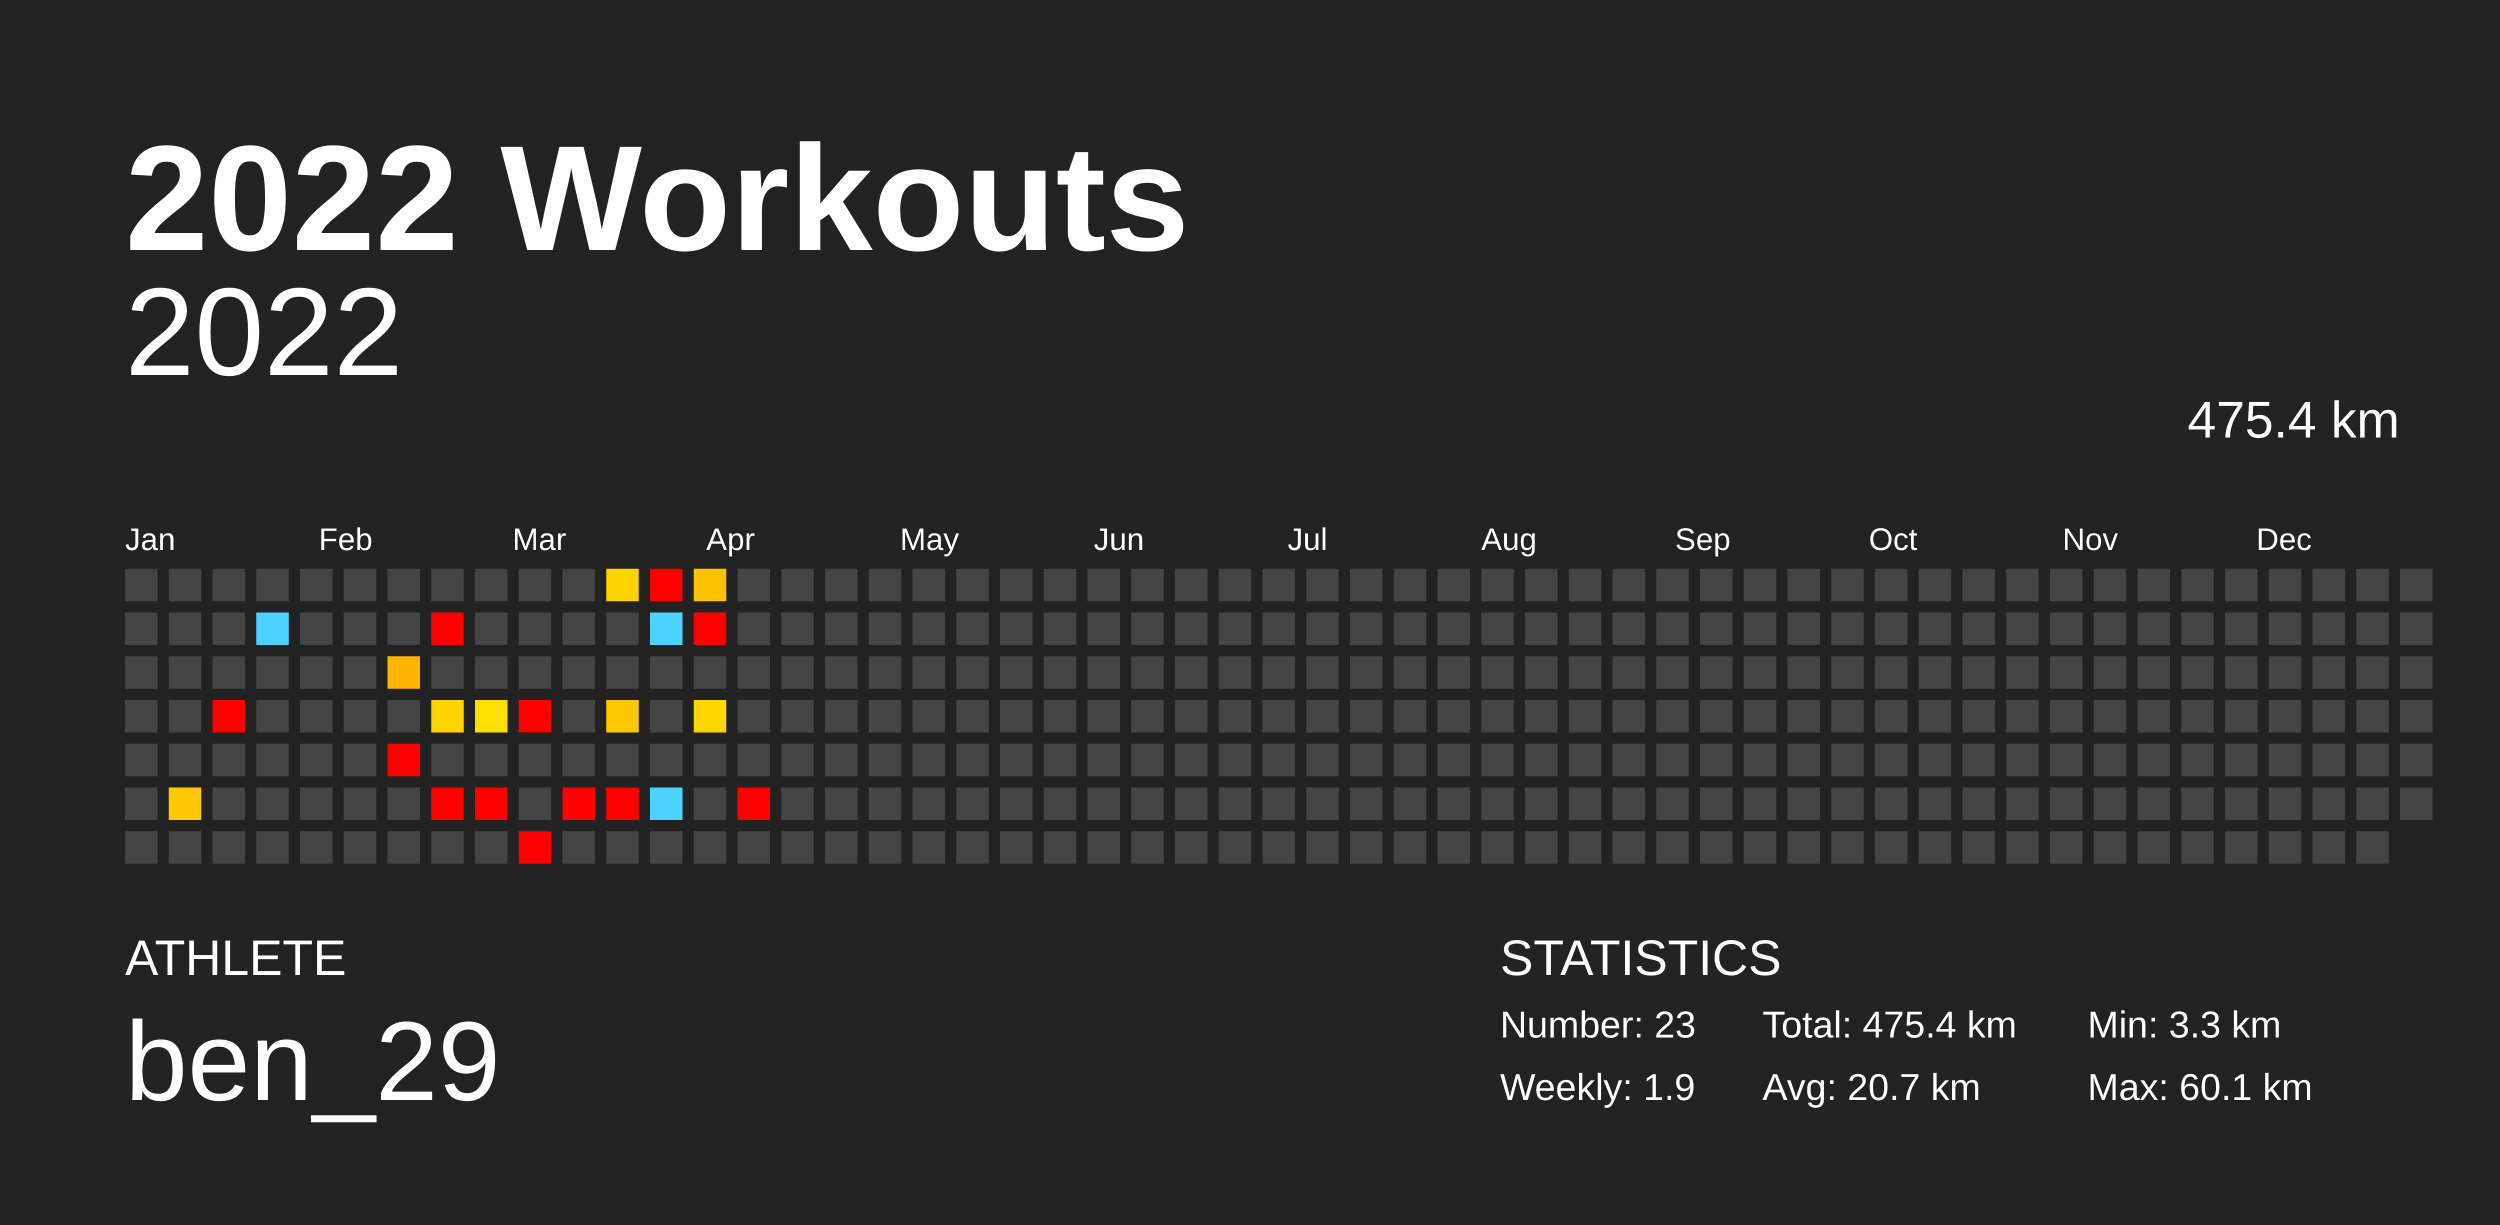
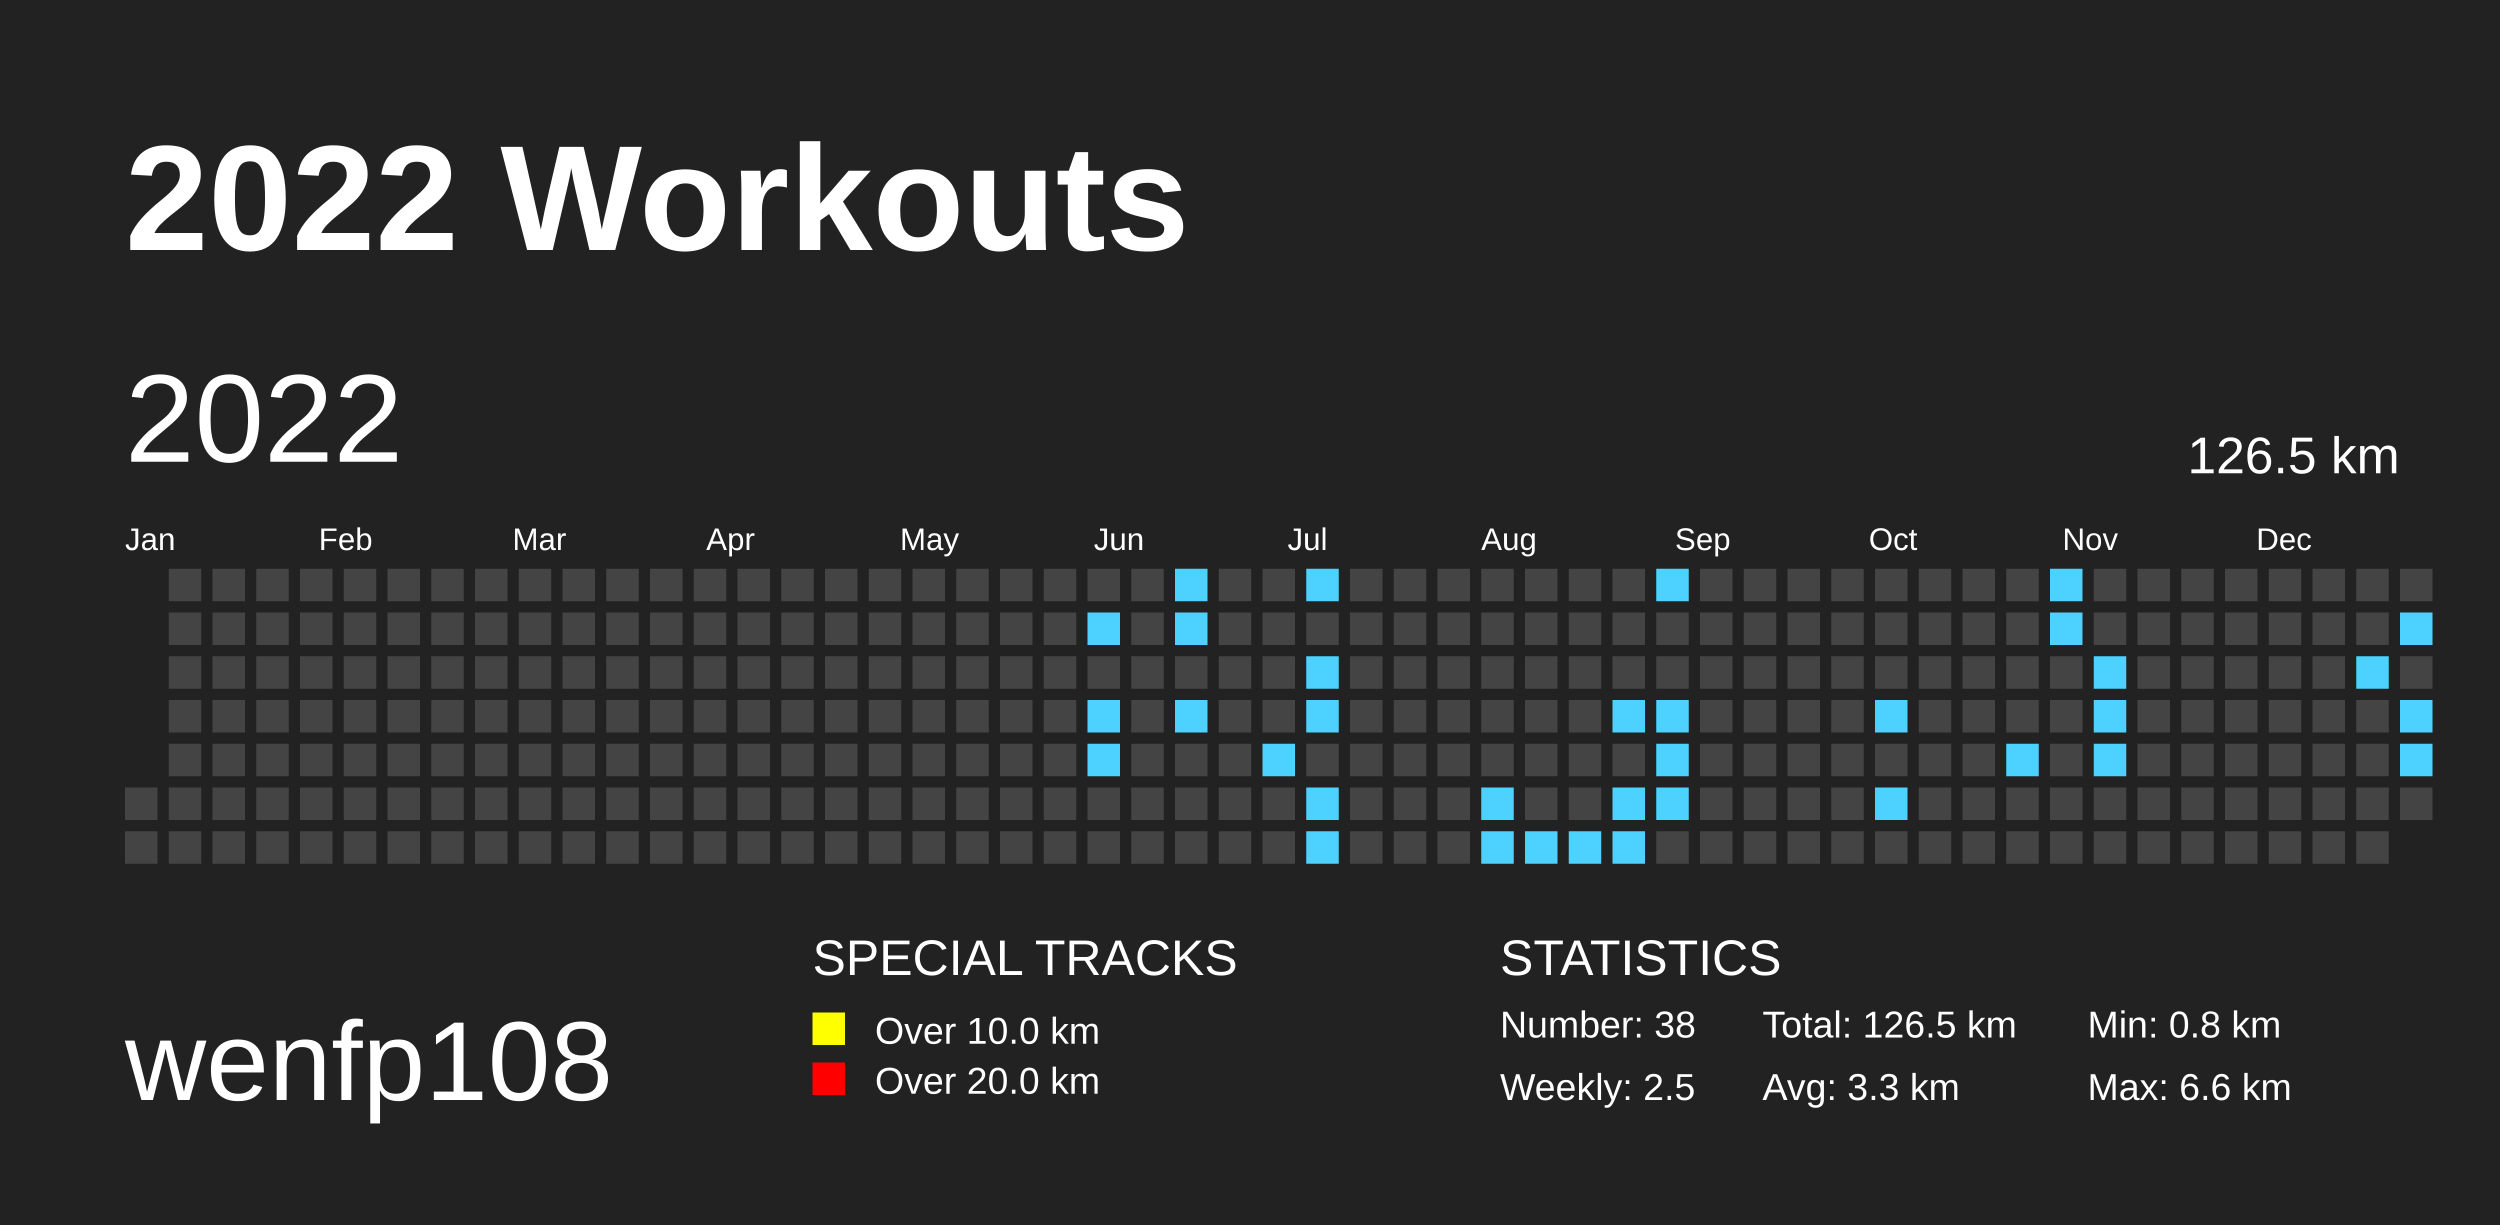
<svg xmlns="http://www.w3.org/2000/svg" baseProfile="full" height="98mm" version="1.1" viewBox="0,0,200,98" width="200mm">
-   <defs />
+   <defs>
+     <pattern height="2" id="indoor-stripe" patternUnits="userSpaceOnUse" width="2">
+       <line stroke="white" stroke-opacity="0.45" stroke-width="0.5" x1="0" x2="2" y1="2" y2="0" />
+     </pattern>
+   </defs>
  <rect fill="#222222" height="98" width="200" x="0" y="0" />
  <text fill="#FFFFFF" style="font-size:12px; font-family:Arial; font-weight:bold;" x="10" y="20">2022 Workouts</text>
-   <text fill="#FFFFFF" style="font-size:4px; font-family:Arial" x="10" y="78">ATHLETE</text>
-   <text fill="#FFFFFF" style="font-size:9px; font-family:Arial" x="10" y="88">ben_29</text>
+   <text fill="#FFFFFF" style="font-size:9px; font-family:Arial" x="10" y="88">wenfp108</text>
+   <text fill="#FFFFFF" style="font-size:4px; font-family:Arial" x="65" y="78">SPECIAL TRACKS</text>
+   <rect fill="yellow" height="2.6" width="2.6" x="65" y="81" />
+   <text fill="#FFFFFF" style="font-size:3px; font-family:Arial" x="70" y="83.5">Over 10.0 km</text>
+   <rect fill="red" height="2.6" width="2.6" x="65" y="85" />
+   <text fill="#FFFFFF" style="font-size:3px; font-family:Arial" x="70" y="87.5">Over 20.0 km</text>
  <text fill="#FFFFFF" style="font-size:4px; font-family:Arial" x="120" y="78">STATISTICS</text>
-   <text fill="#FFFFFF" style="font-size:3px; font-family:Arial" x="120" y="83">Number: 23</text>
-   <text fill="#FFFFFF" style="font-size:3px; font-family:Arial" x="120" y="88">Weekly: 1.9</text>
-   <text fill="#FFFFFF" style="font-size:3px; font-family:Arial" x="141" y="83">Total: 475.4 km</text>
-   <text fill="#FFFFFF" style="font-size:3px; font-family:Arial" x="141" y="88">Avg: 20.7 km</text>
-   <text fill="#FFFFFF" style="font-size:3px; font-family:Arial" x="167" y="83">Min: 3.3 km</text>
-   <text fill="#FFFFFF" style="font-size:3px; font-family:Arial" x="167" y="88">Max: 60.1 km</text>
-   <text alignment-baseline="hanging" fill="#FFFFFF" style="font-size:10.0px; font-family:Arial;" x="10" y="30">2022</text>
-   <text alignment-baseline="hanging" fill="#FFFFFF" style="font-size:4.125px; font-family:Arial;" x="175" y="35">475.4 km</text>
+   <text fill="#FFFFFF" style="font-size:3px; font-family:Arial" x="120" y="83">Number: 38</text>
+   <text fill="#FFFFFF" style="font-size:3px; font-family:Arial" x="120" y="88">Weekly: 2.5</text>
+   <text fill="#FFFFFF" style="font-size:3px; font-family:Arial" x="141" y="83">Total: 126.5 km</text>
+   <text fill="#FFFFFF" style="font-size:3px; font-family:Arial" x="141" y="88">Avg: 3.3 km</text>
+   <text fill="#FFFFFF" style="font-size:3px; font-family:Arial" x="167" y="83">Min: 0.8 km</text>
+   <text fill="#FFFFFF" style="font-size:3px; font-family:Arial" x="167" y="88">Max: 6.6 km</text>
+   <text dominant-baseline="hanging" fill="#FFFFFF" style="font-size:10.0px; font-family:Arial;" x="10" y="30">2022</text>
+   <text dominant-baseline="hanging" fill="#FFFFFF" style="font-size:4.125px; font-family:Arial;" x="175" y="35">126.5 km</text>
  <text fill="#FFFFFF" style="font-size:2.5px; font-family:Arial" x="10.0" y="44">Jan</text>
  <text fill="#FFFFFF" style="font-size:2.5px; font-family:Arial" x="25.5" y="44">Feb</text>
  <text fill="#FFFFFF" style="font-size:2.5px; font-family:Arial" x="41.0" y="44">Mar</text>
  <text fill="#FFFFFF" style="font-size:2.5px; font-family:Arial" x="56.5" y="44">Apr</text>
  <text fill="#FFFFFF" style="font-size:2.5px; font-family:Arial" x="72.0" y="44">May</text>
  <text fill="#FFFFFF" style="font-size:2.5px; font-family:Arial" x="87.5" y="44">Jun</text>
  <text fill="#FFFFFF" style="font-size:2.5px; font-family:Arial" x="103.0" y="44">Jul</text>
  <text fill="#FFFFFF" style="font-size:2.5px; font-family:Arial" x="118.5" y="44">Aug</text>
  <text fill="#FFFFFF" style="font-size:2.5px; font-family:Arial" x="134.0" y="44">Sep</text>
  <text fill="#FFFFFF" style="font-size:2.5px; font-family:Arial" x="149.5" y="44">Oct</text>
  <text fill="#FFFFFF" style="font-size:2.5px; font-family:Arial" x="165.0" y="44">Nov</text>
  <text fill="#FFFFFF" style="font-size:2.5px; font-family:Arial" x="180.5" y="44">Dec</text>
-   <rect fill="#444444" height="2.6" width="2.6" x="10.0" y="45.5" />
-   <rect fill="#444444" height="2.6" width="2.6" x="10.0" y="49.0" />
-   <rect fill="#444444" height="2.6" width="2.6" x="10.0" y="52.5" />
-   <rect fill="#444444" height="2.6" width="2.6" x="10.0" y="56.0" />
-   <rect fill="#444444" height="2.6" width="2.6" x="10.0" y="59.5" />
  <rect fill="#444444" height="2.6" width="2.6" x="10.0" y="63.0" />
  <rect fill="#444444" height="2.6" width="2.6" x="10.0" y="66.5" />
  <rect fill="#444444" height="2.6" width="2.6" x="13.5" y="45.5" />
  <rect fill="#444444" height="2.6" width="2.6" x="13.5" y="49.0" />
  <rect fill="#444444" height="2.6" width="2.6" x="13.5" y="52.5" />
  <rect fill="#444444" height="2.6" width="2.6" x="13.5" y="56.0" />
  <rect fill="#444444" height="2.6" width="2.6" x="13.5" y="59.5" />
-   <rect fill="#ffc800" height="2.6" width="2.6" x="13.5" y="63.0" />
+   <rect fill="#444444" height="2.6" width="2.6" x="13.5" y="63.0" />
  <rect fill="#444444" height="2.6" width="2.6" x="13.5" y="66.5" />
  <rect fill="#444444" height="2.6" width="2.6" x="17.0" y="45.5" />
  <rect fill="#444444" height="2.6" width="2.6" x="17.0" y="49.0" />
  <rect fill="#444444" height="2.6" width="2.6" x="17.0" y="52.5" />
-   <rect fill="red" height="2.6" width="2.6" x="17.0" y="56.0" />
+   <rect fill="#444444" height="2.6" width="2.6" x="17.0" y="56.0" />
  <rect fill="#444444" height="2.6" width="2.6" x="17.0" y="59.5" />
  <rect fill="#444444" height="2.6" width="2.6" x="17.0" y="63.0" />
  <rect fill="#444444" height="2.6" width="2.6" x="17.0" y="66.5" />
  <rect fill="#444444" height="2.6" width="2.6" x="20.5" y="45.5" />
-   <rect fill="#4dd2ff" height="2.6" width="2.6" x="20.5" y="49.0" />
+   <rect fill="#444444" height="2.6" width="2.6" x="20.5" y="49.0" />
  <rect fill="#444444" height="2.6" width="2.6" x="20.5" y="52.5" />
  <rect fill="#444444" height="2.6" width="2.6" x="20.5" y="56.0" />
  <rect fill="#444444" height="2.6" width="2.6" x="20.5" y="59.5" />
  <rect fill="#444444" height="2.6" width="2.6" x="20.5" y="63.0" />
  <rect fill="#444444" height="2.6" width="2.6" x="20.5" y="66.5" />
  <rect fill="#444444" height="2.6" width="2.6" x="24.0" y="45.5" />
  <rect fill="#444444" height="2.6" width="2.6" x="24.0" y="49.0" />
  <rect fill="#444444" height="2.6" width="2.6" x="24.0" y="52.5" />
  <rect fill="#444444" height="2.6" width="2.6" x="24.0" y="56.0" />
  <rect fill="#444444" height="2.6" width="2.6" x="24.0" y="59.5" />
  <rect fill="#444444" height="2.6" width="2.6" x="24.0" y="63.0" />
  <rect fill="#444444" height="2.6" width="2.6" x="24.0" y="66.5" />
  <rect fill="#444444" height="2.6" width="2.6" x="27.5" y="45.5" />
  <rect fill="#444444" height="2.6" width="2.6" x="27.5" y="49.0" />
  <rect fill="#444444" height="2.6" width="2.6" x="27.5" y="52.5" />
  <rect fill="#444444" height="2.6" width="2.6" x="27.5" y="56.0" />
  <rect fill="#444444" height="2.6" width="2.6" x="27.5" y="59.5" />
  <rect fill="#444444" height="2.6" width="2.6" x="27.5" y="63.0" />
  <rect fill="#444444" height="2.6" width="2.6" x="27.5" y="66.5" />
  <rect fill="#444444" height="2.6" width="2.6" x="31.0" y="45.5" />
  <rect fill="#444444" height="2.6" width="2.6" x="31.0" y="49.0" />
-   <rect fill="#ffb400" height="2.6" width="2.6" x="31.0" y="52.5" />
+   <rect fill="#444444" height="2.6" width="2.6" x="31.0" y="52.5" />
  <rect fill="#444444" height="2.6" width="2.6" x="31.0" y="56.0" />
-   <rect fill="red" height="2.6" width="2.6" x="31.0" y="59.5" />
+   <rect fill="#444444" height="2.6" width="2.6" x="31.0" y="59.5" />
  <rect fill="#444444" height="2.6" width="2.6" x="31.0" y="63.0" />
  <rect fill="#444444" height="2.6" width="2.6" x="31.0" y="66.5" />
  <rect fill="#444444" height="2.6" width="2.6" x="34.5" y="45.5" />
-   <rect fill="red" height="2.6" width="2.6" x="34.5" y="49.0" />
+   <rect fill="#444444" height="2.6" width="2.6" x="34.5" y="49.0" />
  <rect fill="#444444" height="2.6" width="2.6" x="34.5" y="52.5" />
-   <rect fill="#ffd400" height="2.6" width="2.6" x="34.5" y="56.0" />
+   <rect fill="#444444" height="2.6" width="2.6" x="34.5" y="56.0" />
  <rect fill="#444444" height="2.6" width="2.6" x="34.5" y="59.5" />
-   <rect fill="red" height="2.6" width="2.6" x="34.5" y="63.0" />
+   <rect fill="#444444" height="2.6" width="2.6" x="34.5" y="63.0" />
  <rect fill="#444444" height="2.6" width="2.6" x="34.5" y="66.5" />
  <rect fill="#444444" height="2.6" width="2.6" x="38.0" y="45.5" />
  <rect fill="#444444" height="2.6" width="2.6" x="38.0" y="49.0" />
  <rect fill="#444444" height="2.6" width="2.6" x="38.0" y="52.5" />
-   <rect fill="#ffdf00" height="2.6" width="2.6" x="38.0" y="56.0" />
+   <rect fill="#444444" height="2.6" width="2.6" x="38.0" y="56.0" />
  <rect fill="#444444" height="2.6" width="2.6" x="38.0" y="59.5" />
-   <rect fill="red" height="2.6" width="2.6" x="38.0" y="63.0" />
+   <rect fill="#444444" height="2.6" width="2.6" x="38.0" y="63.0" />
  <rect fill="#444444" height="2.6" width="2.6" x="38.0" y="66.5" />
  <rect fill="#444444" height="2.6" width="2.6" x="41.5" y="45.5" />
  <rect fill="#444444" height="2.6" width="2.6" x="41.5" y="49.0" />
  <rect fill="#444444" height="2.6" width="2.6" x="41.5" y="52.5" />
-   <rect fill="red" height="2.6" width="2.6" x="41.5" y="56.0" />
+   <rect fill="#444444" height="2.6" width="2.6" x="41.5" y="56.0" />
  <rect fill="#444444" height="2.6" width="2.6" x="41.5" y="59.5" />
  <rect fill="#444444" height="2.6" width="2.6" x="41.5" y="63.0" />
-   <rect fill="red" height="2.6" width="2.6" x="41.5" y="66.5" />
+   <rect fill="#444444" height="2.6" width="2.6" x="41.5" y="66.5" />
  <rect fill="#444444" height="2.6" width="2.6" x="45.0" y="45.5" />
  <rect fill="#444444" height="2.6" width="2.6" x="45.0" y="49.0" />
  <rect fill="#444444" height="2.6" width="2.6" x="45.0" y="52.5" />
  <rect fill="#444444" height="2.6" width="2.6" x="45.0" y="56.0" />
  <rect fill="#444444" height="2.6" width="2.6" x="45.0" y="59.5" />
-   <rect fill="red" height="2.6" width="2.6" x="45.0" y="63.0" />
+   <rect fill="#444444" height="2.6" width="2.6" x="45.0" y="63.0" />
  <rect fill="#444444" height="2.6" width="2.6" x="45.0" y="66.5" />
-   <rect fill="#ffd300" height="2.6" width="2.6" x="48.5" y="45.5" />
+   <rect fill="#444444" height="2.6" width="2.6" x="48.5" y="45.5" />
  <rect fill="#444444" height="2.6" width="2.6" x="48.5" y="49.0" />
  <rect fill="#444444" height="2.6" width="2.6" x="48.5" y="52.5" />
-   <rect fill="#ffc700" height="2.6" width="2.6" x="48.5" y="56.0" />
+   <rect fill="#444444" height="2.6" width="2.6" x="48.5" y="56.0" />
  <rect fill="#444444" height="2.6" width="2.6" x="48.5" y="59.5" />
-   <rect fill="red" height="2.6" width="2.6" x="48.5" y="63.0" />
+   <rect fill="#444444" height="2.6" width="2.6" x="48.5" y="63.0" />
  <rect fill="#444444" height="2.6" width="2.6" x="48.5" y="66.5" />
-   <rect fill="red" height="2.6" width="2.6" x="52.0" y="45.5" />
-   <rect fill="#4dd2ff" height="2.6" width="2.6" x="52.0" y="49.0" />
+   <rect fill="#444444" height="2.6" width="2.6" x="52.0" y="45.5" />
+   <rect fill="#444444" height="2.6" width="2.6" x="52.0" y="49.0" />
  <rect fill="#444444" height="2.6" width="2.6" x="52.0" y="52.5" />
  <rect fill="#444444" height="2.6" width="2.6" x="52.0" y="56.0" />
  <rect fill="#444444" height="2.6" width="2.6" x="52.0" y="59.5" />
-   <rect fill="#4dd2ff" height="2.6" width="2.6" x="52.0" y="63.0" />
+   <rect fill="#444444" height="2.6" width="2.6" x="52.0" y="63.0" />
  <rect fill="#444444" height="2.6" width="2.6" x="52.0" y="66.5" />
-   <rect fill="#ffc100" height="2.6" width="2.6" x="55.5" y="45.5" />
-   <rect fill="red" height="2.6" width="2.6" x="55.5" y="49.0" />
+   <rect fill="#444444" height="2.6" width="2.6" x="55.5" y="45.5" />
+   <rect fill="#444444" height="2.6" width="2.6" x="55.5" y="49.0" />
  <rect fill="#444444" height="2.6" width="2.6" x="55.5" y="52.5" />
-   <rect fill="#ffd700" height="2.6" width="2.6" x="55.5" y="56.0" />
+   <rect fill="#444444" height="2.6" width="2.6" x="55.5" y="56.0" />
  <rect fill="#444444" height="2.6" width="2.6" x="55.5" y="59.5" />
  <rect fill="#444444" height="2.6" width="2.6" x="55.5" y="63.0" />
  <rect fill="#444444" height="2.6" width="2.6" x="55.5" y="66.5" />
  <rect fill="#444444" height="2.6" width="2.6" x="59.0" y="45.5" />
  <rect fill="#444444" height="2.6" width="2.6" x="59.0" y="49.0" />
  <rect fill="#444444" height="2.6" width="2.6" x="59.0" y="52.5" />
  <rect fill="#444444" height="2.6" width="2.6" x="59.0" y="56.0" />
  <rect fill="#444444" height="2.6" width="2.6" x="59.0" y="59.5" />
-   <rect fill="red" height="2.6" width="2.6" x="59.0" y="63.0" />
+   <rect fill="#444444" height="2.6" width="2.6" x="59.0" y="63.0" />
  <rect fill="#444444" height="2.6" width="2.6" x="59.0" y="66.5" />
  <rect fill="#444444" height="2.6" width="2.6" x="62.5" y="45.5" />
  <rect fill="#444444" height="2.6" width="2.6" x="62.5" y="49.0" />
  <rect fill="#444444" height="2.6" width="2.6" x="62.5" y="52.5" />
  <rect fill="#444444" height="2.6" width="2.6" x="62.5" y="56.0" />
  <rect fill="#444444" height="2.6" width="2.6" x="62.5" y="59.5" />
  <rect fill="#444444" height="2.6" width="2.6" x="62.5" y="63.0" />
  <rect fill="#444444" height="2.6" width="2.6" x="62.5" y="66.5" />
  <rect fill="#444444" height="2.6" width="2.6" x="66.0" y="45.5" />
  <rect fill="#444444" height="2.6" width="2.6" x="66.0" y="49.0" />
  <rect fill="#444444" height="2.6" width="2.6" x="66.0" y="52.5" />
  <rect fill="#444444" height="2.6" width="2.6" x="66.0" y="56.0" />
  <rect fill="#444444" height="2.6" width="2.6" x="66.0" y="59.5" />
  <rect fill="#444444" height="2.6" width="2.6" x="66.0" y="63.0" />
  <rect fill="#444444" height="2.6" width="2.6" x="66.0" y="66.5" />
  <rect fill="#444444" height="2.6" width="2.6" x="69.5" y="45.5" />
  <rect fill="#444444" height="2.6" width="2.6" x="69.5" y="49.0" />
  <rect fill="#444444" height="2.6" width="2.6" x="69.5" y="52.5" />
  <rect fill="#444444" height="2.6" width="2.6" x="69.5" y="56.0" />
  <rect fill="#444444" height="2.6" width="2.6" x="69.5" y="59.5" />
  <rect fill="#444444" height="2.6" width="2.6" x="69.5" y="63.0" />
  <rect fill="#444444" height="2.6" width="2.6" x="69.5" y="66.5" />
  <rect fill="#444444" height="2.6" width="2.6" x="73.0" y="45.5" />
  <rect fill="#444444" height="2.6" width="2.6" x="73.0" y="49.0" />
  <rect fill="#444444" height="2.6" width="2.6" x="73.0" y="52.5" />
  <rect fill="#444444" height="2.6" width="2.6" x="73.0" y="56.0" />
  <rect fill="#444444" height="2.6" width="2.6" x="73.0" y="59.5" />
  <rect fill="#444444" height="2.6" width="2.6" x="73.0" y="63.0" />
  <rect fill="#444444" height="2.6" width="2.6" x="73.0" y="66.5" />
  <rect fill="#444444" height="2.6" width="2.6" x="76.5" y="45.5" />
  <rect fill="#444444" height="2.6" width="2.6" x="76.5" y="49.0" />
  <rect fill="#444444" height="2.6" width="2.6" x="76.5" y="52.5" />
  <rect fill="#444444" height="2.6" width="2.6" x="76.5" y="56.0" />
  <rect fill="#444444" height="2.6" width="2.6" x="76.5" y="59.5" />
  <rect fill="#444444" height="2.6" width="2.6" x="76.5" y="63.0" />
  <rect fill="#444444" height="2.6" width="2.6" x="76.5" y="66.5" />
  <rect fill="#444444" height="2.6" width="2.6" x="80.0" y="45.5" />
  <rect fill="#444444" height="2.6" width="2.6" x="80.0" y="49.0" />
  <rect fill="#444444" height="2.6" width="2.6" x="80.0" y="52.5" />
  <rect fill="#444444" height="2.6" width="2.6" x="80.0" y="56.0" />
  <rect fill="#444444" height="2.6" width="2.6" x="80.0" y="59.5" />
  <rect fill="#444444" height="2.6" width="2.6" x="80.0" y="63.0" />
  <rect fill="#444444" height="2.6" width="2.6" x="80.0" y="66.5" />
  <rect fill="#444444" height="2.6" width="2.6" x="83.5" y="45.5" />
  <rect fill="#444444" height="2.6" width="2.6" x="83.5" y="49.0" />
  <rect fill="#444444" height="2.6" width="2.6" x="83.5" y="52.5" />
  <rect fill="#444444" height="2.6" width="2.6" x="83.5" y="56.0" />
  <rect fill="#444444" height="2.6" width="2.6" x="83.5" y="59.5" />
  <rect fill="#444444" height="2.6" width="2.6" x="83.5" y="63.0" />
  <rect fill="#444444" height="2.6" width="2.6" x="83.5" y="66.5" />
  <rect fill="#444444" height="2.6" width="2.6" x="87.0" y="45.5" />
-   <rect fill="#444444" height="2.6" width="2.6" x="87.0" y="49.0" />
+   <rect fill="#4DD2FF" height="2.6" width="2.6" x="87.0" y="49.0" />
  <rect fill="#444444" height="2.6" width="2.6" x="87.0" y="52.5" />
-   <rect fill="#444444" height="2.6" width="2.6" x="87.0" y="56.0" />
-   <rect fill="#444444" height="2.6" width="2.6" x="87.0" y="59.5" />
+   <rect fill="#4DD2FF" height="2.6" width="2.6" x="87.0" y="56.0" />
+   <rect fill="#4DD2FF" height="2.6" width="2.6" x="87.0" y="59.5" />
  <rect fill="#444444" height="2.6" width="2.6" x="87.0" y="63.0" />
  <rect fill="#444444" height="2.6" width="2.6" x="87.0" y="66.5" />
  <rect fill="#444444" height="2.6" width="2.6" x="90.5" y="45.5" />
  <rect fill="#444444" height="2.6" width="2.6" x="90.5" y="49.0" />
  <rect fill="#444444" height="2.6" width="2.6" x="90.5" y="52.5" />
  <rect fill="#444444" height="2.6" width="2.6" x="90.5" y="56.0" />
  <rect fill="#444444" height="2.6" width="2.6" x="90.5" y="59.5" />
  <rect fill="#444444" height="2.6" width="2.6" x="90.5" y="63.0" />
  <rect fill="#444444" height="2.6" width="2.6" x="90.5" y="66.5" />
-   <rect fill="#444444" height="2.6" width="2.6" x="94.0" y="45.5" />
-   <rect fill="#444444" height="2.6" width="2.6" x="94.0" y="49.0" />
+   <rect fill="#4DD2FF" height="2.6" width="2.6" x="94.0" y="45.5" />
+   <rect fill="#4DD2FF" height="2.6" width="2.6" x="94.0" y="49.0" />
  <rect fill="#444444" height="2.6" width="2.6" x="94.0" y="52.5" />
-   <rect fill="#444444" height="2.6" width="2.6" x="94.0" y="56.0" />
+   <rect fill="#4DD2FF" height="2.6" width="2.6" x="94.0" y="56.0" />
  <rect fill="#444444" height="2.6" width="2.6" x="94.0" y="59.5" />
  <rect fill="#444444" height="2.6" width="2.6" x="94.0" y="63.0" />
  <rect fill="#444444" height="2.6" width="2.6" x="94.0" y="66.5" />
  <rect fill="#444444" height="2.6" width="2.6" x="97.5" y="45.5" />
  <rect fill="#444444" height="2.6" width="2.6" x="97.5" y="49.0" />
  <rect fill="#444444" height="2.6" width="2.6" x="97.5" y="52.5" />
  <rect fill="#444444" height="2.6" width="2.6" x="97.5" y="56.0" />
  <rect fill="#444444" height="2.6" width="2.6" x="97.5" y="59.5" />
  <rect fill="#444444" height="2.6" width="2.6" x="97.5" y="63.0" />
  <rect fill="#444444" height="2.6" width="2.6" x="97.5" y="66.5" />
  <rect fill="#444444" height="2.6" width="2.6" x="101.0" y="45.5" />
  <rect fill="#444444" height="2.6" width="2.6" x="101.0" y="49.0" />
  <rect fill="#444444" height="2.6" width="2.6" x="101.0" y="52.5" />
  <rect fill="#444444" height="2.6" width="2.6" x="101.0" y="56.0" />
-   <rect fill="#444444" height="2.6" width="2.6" x="101.0" y="59.5" />
+   <rect fill="#4DD2FF" height="2.6" width="2.6" x="101.0" y="59.5" />
  <rect fill="#444444" height="2.6" width="2.6" x="101.0" y="63.0" />
  <rect fill="#444444" height="2.6" width="2.6" x="101.0" y="66.5" />
-   <rect fill="#444444" height="2.6" width="2.6" x="104.5" y="45.5" />
+   <rect fill="#4DD2FF" height="2.6" width="2.6" x="104.5" y="45.5" />
  <rect fill="#444444" height="2.6" width="2.6" x="104.5" y="49.0" />
-   <rect fill="#444444" height="2.6" width="2.6" x="104.5" y="52.5" />
-   <rect fill="#444444" height="2.6" width="2.6" x="104.5" y="56.0" />
+   <rect fill="#4DD2FF" height="2.6" width="2.6" x="104.5" y="52.5" />
+   <rect fill="#4DD2FF" height="2.6" width="2.6" x="104.5" y="56.0" />
  <rect fill="#444444" height="2.6" width="2.6" x="104.5" y="59.5" />
-   <rect fill="#444444" height="2.6" width="2.6" x="104.5" y="63.0" />
-   <rect fill="#444444" height="2.6" width="2.6" x="104.5" y="66.5" />
+   <rect fill="#4DD2FF" height="2.6" width="2.6" x="104.5" y="63.0" />
+   <rect fill="#4DD2FF" height="2.6" width="2.6" x="104.5" y="66.5" />
  <rect fill="#444444" height="2.6" width="2.6" x="108.0" y="45.5" />
  <rect fill="#444444" height="2.6" width="2.6" x="108.0" y="49.0" />
  <rect fill="#444444" height="2.6" width="2.6" x="108.0" y="52.5" />
  <rect fill="#444444" height="2.6" width="2.6" x="108.0" y="56.0" />
  <rect fill="#444444" height="2.6" width="2.6" x="108.0" y="59.5" />
  <rect fill="#444444" height="2.6" width="2.6" x="108.0" y="63.0" />
  <rect fill="#444444" height="2.6" width="2.6" x="108.0" y="66.5" />
  <rect fill="#444444" height="2.6" width="2.6" x="111.5" y="45.5" />
  <rect fill="#444444" height="2.6" width="2.6" x="111.5" y="49.0" />
  <rect fill="#444444" height="2.6" width="2.6" x="111.5" y="52.5" />
  <rect fill="#444444" height="2.6" width="2.6" x="111.5" y="56.0" />
  <rect fill="#444444" height="2.6" width="2.6" x="111.5" y="59.5" />
  <rect fill="#444444" height="2.6" width="2.6" x="111.5" y="63.0" />
  <rect fill="#444444" height="2.6" width="2.6" x="111.5" y="66.5" />
  <rect fill="#444444" height="2.6" width="2.6" x="115.0" y="45.5" />
  <rect fill="#444444" height="2.6" width="2.6" x="115.0" y="49.0" />
  <rect fill="#444444" height="2.6" width="2.6" x="115.0" y="52.5" />
  <rect fill="#444444" height="2.6" width="2.6" x="115.0" y="56.0" />
  <rect fill="#444444" height="2.6" width="2.6" x="115.0" y="59.5" />
  <rect fill="#444444" height="2.6" width="2.6" x="115.0" y="63.0" />
  <rect fill="#444444" height="2.6" width="2.6" x="115.0" y="66.5" />
  <rect fill="#444444" height="2.6" width="2.6" x="118.5" y="45.5" />
  <rect fill="#444444" height="2.6" width="2.6" x="118.5" y="49.0" />
  <rect fill="#444444" height="2.6" width="2.6" x="118.5" y="52.5" />
  <rect fill="#444444" height="2.6" width="2.6" x="118.5" y="56.0" />
  <rect fill="#444444" height="2.6" width="2.6" x="118.5" y="59.5" />
-   <rect fill="#444444" height="2.6" width="2.6" x="118.5" y="63.0" />
-   <rect fill="#444444" height="2.6" width="2.6" x="118.5" y="66.5" />
+   <rect fill="#4DD2FF" height="2.6" width="2.6" x="118.5" y="63.0" />
+   <rect fill="#4DD2FF" height="2.6" width="2.6" x="118.5" y="66.5" />
  <rect fill="#444444" height="2.6" width="2.6" x="122.0" y="45.5" />
  <rect fill="#444444" height="2.6" width="2.6" x="122.0" y="49.0" />
  <rect fill="#444444" height="2.6" width="2.6" x="122.0" y="52.5" />
  <rect fill="#444444" height="2.6" width="2.6" x="122.0" y="56.0" />
  <rect fill="#444444" height="2.6" width="2.6" x="122.0" y="59.5" />
  <rect fill="#444444" height="2.6" width="2.6" x="122.0" y="63.0" />
-   <rect fill="#444444" height="2.6" width="2.6" x="122.0" y="66.5" />
+   <rect fill="#4DD2FF" height="2.6" width="2.6" x="122.0" y="66.5" />
  <rect fill="#444444" height="2.6" width="2.6" x="125.5" y="45.5" />
  <rect fill="#444444" height="2.6" width="2.6" x="125.5" y="49.0" />
  <rect fill="#444444" height="2.6" width="2.6" x="125.5" y="52.5" />
  <rect fill="#444444" height="2.6" width="2.6" x="125.5" y="56.0" />
  <rect fill="#444444" height="2.6" width="2.6" x="125.5" y="59.5" />
  <rect fill="#444444" height="2.6" width="2.6" x="125.5" y="63.0" />
-   <rect fill="#444444" height="2.6" width="2.6" x="125.5" y="66.5" />
+   <rect fill="#4DD2FF" height="2.6" width="2.6" x="125.5" y="66.5" />
  <rect fill="#444444" height="2.6" width="2.6" x="129.0" y="45.5" />
  <rect fill="#444444" height="2.6" width="2.6" x="129.0" y="49.0" />
  <rect fill="#444444" height="2.6" width="2.6" x="129.0" y="52.5" />
-   <rect fill="#444444" height="2.6" width="2.6" x="129.0" y="56.0" />
+   <rect fill="#4DD2FF" height="2.6" width="2.6" x="129.0" y="56.0" />
  <rect fill="#444444" height="2.6" width="2.6" x="129.0" y="59.5" />
-   <rect fill="#444444" height="2.6" width="2.6" x="129.0" y="63.0" />
-   <rect fill="#444444" height="2.6" width="2.6" x="129.0" y="66.5" />
-   <rect fill="#444444" height="2.6" width="2.6" x="132.5" y="45.5" />
+   <rect fill="#4DD2FF" height="2.6" width="2.6" x="129.0" y="63.0" />
+   <rect fill="#4DD2FF" height="2.6" width="2.6" x="129.0" y="66.5" />
+   <rect fill="#4DD2FF" height="2.6" width="2.6" x="132.5" y="45.5" />
  <rect fill="#444444" height="2.6" width="2.6" x="132.5" y="49.0" />
  <rect fill="#444444" height="2.6" width="2.6" x="132.5" y="52.5" />
-   <rect fill="#444444" height="2.6" width="2.6" x="132.5" y="56.0" />
-   <rect fill="#444444" height="2.6" width="2.6" x="132.5" y="59.5" />
-   <rect fill="#444444" height="2.6" width="2.6" x="132.5" y="63.0" />
+   <rect fill="#4DD2FF" height="2.6" width="2.6" x="132.5" y="56.0" />
+   <rect fill="#4DD2FF" height="2.6" width="2.6" x="132.5" y="59.5" />
+   <rect fill="#4DD2FF" height="2.6" width="2.6" x="132.5" y="63.0" />
  <rect fill="#444444" height="2.6" width="2.6" x="132.5" y="66.5" />
  <rect fill="#444444" height="2.6" width="2.6" x="136.0" y="45.5" />
  <rect fill="#444444" height="2.6" width="2.6" x="136.0" y="49.0" />
  <rect fill="#444444" height="2.6" width="2.6" x="136.0" y="52.5" />
  <rect fill="#444444" height="2.6" width="2.6" x="136.0" y="56.0" />
  <rect fill="#444444" height="2.6" width="2.6" x="136.0" y="59.5" />
  <rect fill="#444444" height="2.6" width="2.6" x="136.0" y="63.0" />
  <rect fill="#444444" height="2.6" width="2.6" x="136.0" y="66.5" />
  <rect fill="#444444" height="2.6" width="2.6" x="139.5" y="45.5" />
  <rect fill="#444444" height="2.6" width="2.6" x="139.5" y="49.0" />
  <rect fill="#444444" height="2.6" width="2.6" x="139.5" y="52.5" />
  <rect fill="#444444" height="2.6" width="2.6" x="139.5" y="56.0" />
  <rect fill="#444444" height="2.6" width="2.6" x="139.5" y="59.5" />
  <rect fill="#444444" height="2.6" width="2.6" x="139.5" y="63.0" />
  <rect fill="#444444" height="2.6" width="2.6" x="139.5" y="66.5" />
  <rect fill="#444444" height="2.6" width="2.6" x="143.0" y="45.5" />
  <rect fill="#444444" height="2.6" width="2.6" x="143.0" y="49.0" />
  <rect fill="#444444" height="2.6" width="2.6" x="143.0" y="52.5" />
  <rect fill="#444444" height="2.6" width="2.6" x="143.0" y="56.0" />
  <rect fill="#444444" height="2.6" width="2.6" x="143.0" y="59.5" />
  <rect fill="#444444" height="2.6" width="2.6" x="143.0" y="63.0" />
  <rect fill="#444444" height="2.6" width="2.6" x="143.0" y="66.5" />
  <rect fill="#444444" height="2.6" width="2.6" x="146.5" y="45.5" />
  <rect fill="#444444" height="2.6" width="2.6" x="146.5" y="49.0" />
  <rect fill="#444444" height="2.6" width="2.6" x="146.5" y="52.5" />
  <rect fill="#444444" height="2.6" width="2.6" x="146.5" y="56.0" />
  <rect fill="#444444" height="2.6" width="2.6" x="146.5" y="59.5" />
  <rect fill="#444444" height="2.6" width="2.6" x="146.5" y="63.0" />
  <rect fill="#444444" height="2.6" width="2.6" x="146.5" y="66.5" />
  <rect fill="#444444" height="2.6" width="2.6" x="150.0" y="45.5" />
  <rect fill="#444444" height="2.6" width="2.6" x="150.0" y="49.0" />
  <rect fill="#444444" height="2.6" width="2.6" x="150.0" y="52.5" />
-   <rect fill="#444444" height="2.6" width="2.6" x="150.0" y="56.0" />
+   <rect fill="#4DD2FF" height="2.6" width="2.6" x="150.0" y="56.0" />
  <rect fill="#444444" height="2.6" width="2.6" x="150.0" y="59.5" />
-   <rect fill="#444444" height="2.6" width="2.6" x="150.0" y="63.0" />
+   <rect fill="#4DD2FF" height="2.6" width="2.6" x="150.0" y="63.0" />
  <rect fill="#444444" height="2.6" width="2.6" x="150.0" y="66.5" />
  <rect fill="#444444" height="2.6" width="2.6" x="153.5" y="45.5" />
  <rect fill="#444444" height="2.6" width="2.6" x="153.5" y="49.0" />
  <rect fill="#444444" height="2.6" width="2.6" x="153.5" y="52.5" />
  <rect fill="#444444" height="2.6" width="2.6" x="153.5" y="56.0" />
  <rect fill="#444444" height="2.6" width="2.6" x="153.5" y="59.5" />
  <rect fill="#444444" height="2.6" width="2.6" x="153.5" y="63.0" />
  <rect fill="#444444" height="2.6" width="2.6" x="153.5" y="66.5" />
  <rect fill="#444444" height="2.6" width="2.6" x="157.0" y="45.5" />
  <rect fill="#444444" height="2.6" width="2.6" x="157.0" y="49.0" />
  <rect fill="#444444" height="2.6" width="2.6" x="157.0" y="52.5" />
  <rect fill="#444444" height="2.6" width="2.6" x="157.0" y="56.0" />
  <rect fill="#444444" height="2.6" width="2.6" x="157.0" y="59.5" />
  <rect fill="#444444" height="2.6" width="2.6" x="157.0" y="63.0" />
  <rect fill="#444444" height="2.6" width="2.6" x="157.0" y="66.5" />
  <rect fill="#444444" height="2.6" width="2.6" x="160.5" y="45.5" />
  <rect fill="#444444" height="2.6" width="2.6" x="160.5" y="49.0" />
  <rect fill="#444444" height="2.6" width="2.6" x="160.5" y="52.5" />
  <rect fill="#444444" height="2.6" width="2.6" x="160.5" y="56.0" />
-   <rect fill="#444444" height="2.6" width="2.6" x="160.5" y="59.5" />
+   <rect fill="#4DD2FF" height="2.6" width="2.6" x="160.5" y="59.5" />
  <rect fill="#444444" height="2.6" width="2.6" x="160.5" y="63.0" />
  <rect fill="#444444" height="2.6" width="2.6" x="160.5" y="66.5" />
-   <rect fill="#444444" height="2.6" width="2.6" x="164.0" y="45.5" />
-   <rect fill="#444444" height="2.6" width="2.6" x="164.0" y="49.0" />
+   <rect fill="#4DD2FF" height="2.6" width="2.6" x="164.0" y="45.5" />
+   <rect fill="#4DD2FF" height="2.6" width="2.6" x="164.0" y="49.0" />
  <rect fill="#444444" height="2.6" width="2.6" x="164.0" y="52.5" />
  <rect fill="#444444" height="2.6" width="2.6" x="164.0" y="56.0" />
  <rect fill="#444444" height="2.6" width="2.6" x="164.0" y="59.5" />
  <rect fill="#444444" height="2.6" width="2.6" x="164.0" y="63.0" />
  <rect fill="#444444" height="2.6" width="2.6" x="164.0" y="66.5" />
  <rect fill="#444444" height="2.6" width="2.6" x="167.5" y="45.5" />
  <rect fill="#444444" height="2.6" width="2.6" x="167.5" y="49.0" />
-   <rect fill="#444444" height="2.6" width="2.6" x="167.5" y="52.5" />
-   <rect fill="#444444" height="2.6" width="2.6" x="167.5" y="56.0" />
-   <rect fill="#444444" height="2.6" width="2.6" x="167.5" y="59.5" />
+   <rect fill="#4DD2FF" height="2.6" width="2.6" x="167.5" y="52.5" />
+   <rect fill="#4DD2FF" height="2.6" width="2.6" x="167.5" y="56.0" />
+   <rect fill="#4DD2FF" height="2.6" width="2.6" x="167.5" y="59.5" />
  <rect fill="#444444" height="2.6" width="2.6" x="167.5" y="63.0" />
  <rect fill="#444444" height="2.6" width="2.6" x="167.5" y="66.5" />
  <rect fill="#444444" height="2.6" width="2.6" x="171.0" y="45.5" />
  <rect fill="#444444" height="2.6" width="2.6" x="171.0" y="49.0" />
  <rect fill="#444444" height="2.6" width="2.6" x="171.0" y="52.5" />
  <rect fill="#444444" height="2.6" width="2.6" x="171.0" y="56.0" />
  <rect fill="#444444" height="2.6" width="2.6" x="171.0" y="59.5" />
  <rect fill="#444444" height="2.6" width="2.6" x="171.0" y="63.0" />
  <rect fill="#444444" height="2.6" width="2.6" x="171.0" y="66.5" />
  <rect fill="#444444" height="2.6" width="2.6" x="174.5" y="45.5" />
  <rect fill="#444444" height="2.6" width="2.6" x="174.5" y="49.0" />
  <rect fill="#444444" height="2.6" width="2.6" x="174.5" y="52.5" />
  <rect fill="#444444" height="2.6" width="2.6" x="174.5" y="56.0" />
  <rect fill="#444444" height="2.6" width="2.6" x="174.5" y="59.5" />
  <rect fill="#444444" height="2.6" width="2.6" x="174.5" y="63.0" />
  <rect fill="#444444" height="2.6" width="2.6" x="174.5" y="66.5" />
  <rect fill="#444444" height="2.6" width="2.6" x="178.0" y="45.5" />
  <rect fill="#444444" height="2.6" width="2.6" x="178.0" y="49.0" />
  <rect fill="#444444" height="2.6" width="2.6" x="178.0" y="52.5" />
  <rect fill="#444444" height="2.6" width="2.6" x="178.0" y="56.0" />
  <rect fill="#444444" height="2.6" width="2.6" x="178.0" y="59.5" />
  <rect fill="#444444" height="2.6" width="2.6" x="178.0" y="63.0" />
  <rect fill="#444444" height="2.6" width="2.6" x="178.0" y="66.5" />
  <rect fill="#444444" height="2.6" width="2.6" x="181.5" y="45.5" />
  <rect fill="#444444" height="2.6" width="2.6" x="181.5" y="49.0" />
  <rect fill="#444444" height="2.6" width="2.6" x="181.5" y="52.5" />
  <rect fill="#444444" height="2.6" width="2.6" x="181.5" y="56.0" />
  <rect fill="#444444" height="2.6" width="2.6" x="181.5" y="59.5" />
  <rect fill="#444444" height="2.6" width="2.6" x="181.5" y="63.0" />
  <rect fill="#444444" height="2.6" width="2.6" x="181.5" y="66.5" />
  <rect fill="#444444" height="2.6" width="2.6" x="185.0" y="45.5" />
  <rect fill="#444444" height="2.6" width="2.6" x="185.0" y="49.0" />
  <rect fill="#444444" height="2.6" width="2.6" x="185.0" y="52.5" />
  <rect fill="#444444" height="2.6" width="2.6" x="185.0" y="56.0" />
  <rect fill="#444444" height="2.6" width="2.6" x="185.0" y="59.5" />
  <rect fill="#444444" height="2.6" width="2.6" x="185.0" y="63.0" />
  <rect fill="#444444" height="2.6" width="2.6" x="185.0" y="66.5" />
  <rect fill="#444444" height="2.6" width="2.6" x="188.5" y="45.5" />
  <rect fill="#444444" height="2.6" width="2.6" x="188.5" y="49.0" />
-   <rect fill="#444444" height="2.6" width="2.6" x="188.5" y="52.5" />
+   <rect fill="#4DD2FF" height="2.6" width="2.6" x="188.5" y="52.5" />
  <rect fill="#444444" height="2.6" width="2.6" x="188.5" y="56.0" />
  <rect fill="#444444" height="2.6" width="2.6" x="188.5" y="59.5" />
  <rect fill="#444444" height="2.6" width="2.6" x="188.5" y="63.0" />
  <rect fill="#444444" height="2.6" width="2.6" x="188.5" y="66.5" />
  <rect fill="#444444" height="2.6" width="2.6" x="192.0" y="45.5" />
-   <rect fill="#444444" height="2.6" width="2.6" x="192.0" y="49.0" />
+   <rect fill="#4DD2FF" height="2.6" width="2.6" x="192.0" y="49.0" />
  <rect fill="#444444" height="2.6" width="2.6" x="192.0" y="52.5" />
-   <rect fill="#444444" height="2.6" width="2.6" x="192.0" y="56.0" />
-   <rect fill="#444444" height="2.6" width="2.6" x="192.0" y="59.5" />
+   <rect fill="#4DD2FF" height="2.6" width="2.6" x="192.0" y="56.0" />
+   <rect fill="#4DD2FF" height="2.6" width="2.6" x="192.0" y="59.5" />
  <rect fill="#444444" height="2.6" width="2.6" x="192.0" y="63.0" />
</svg>
